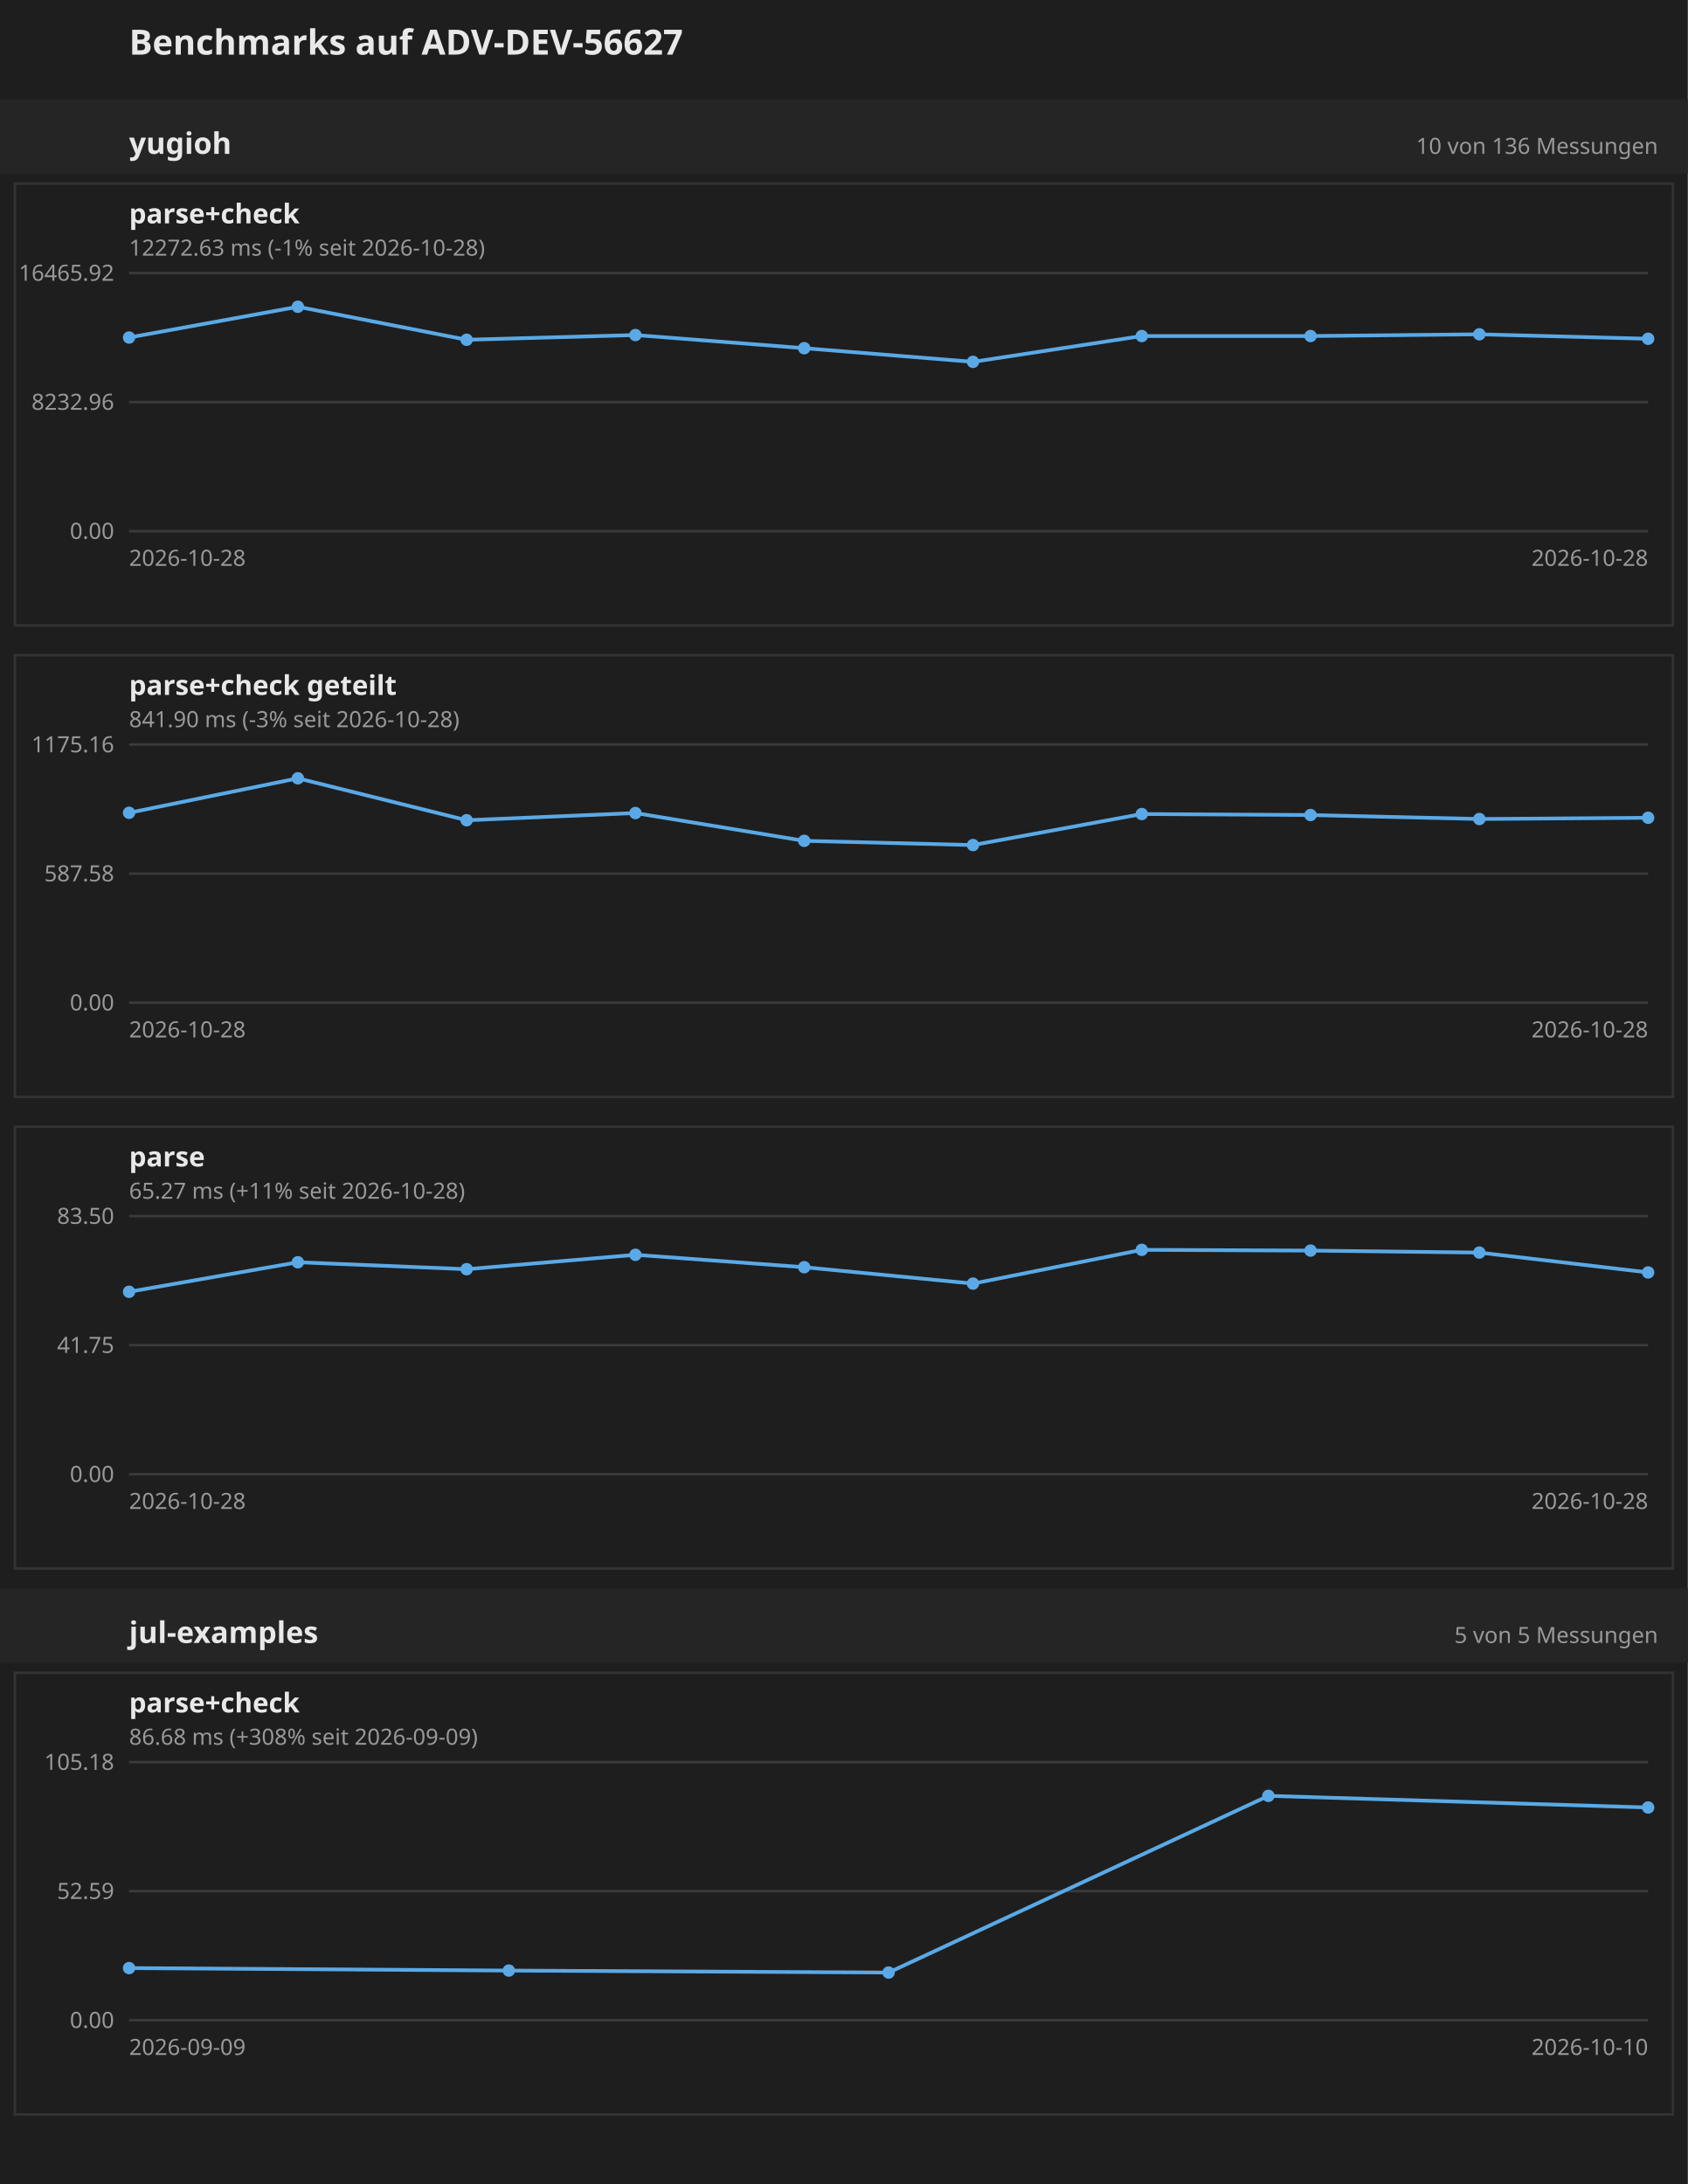
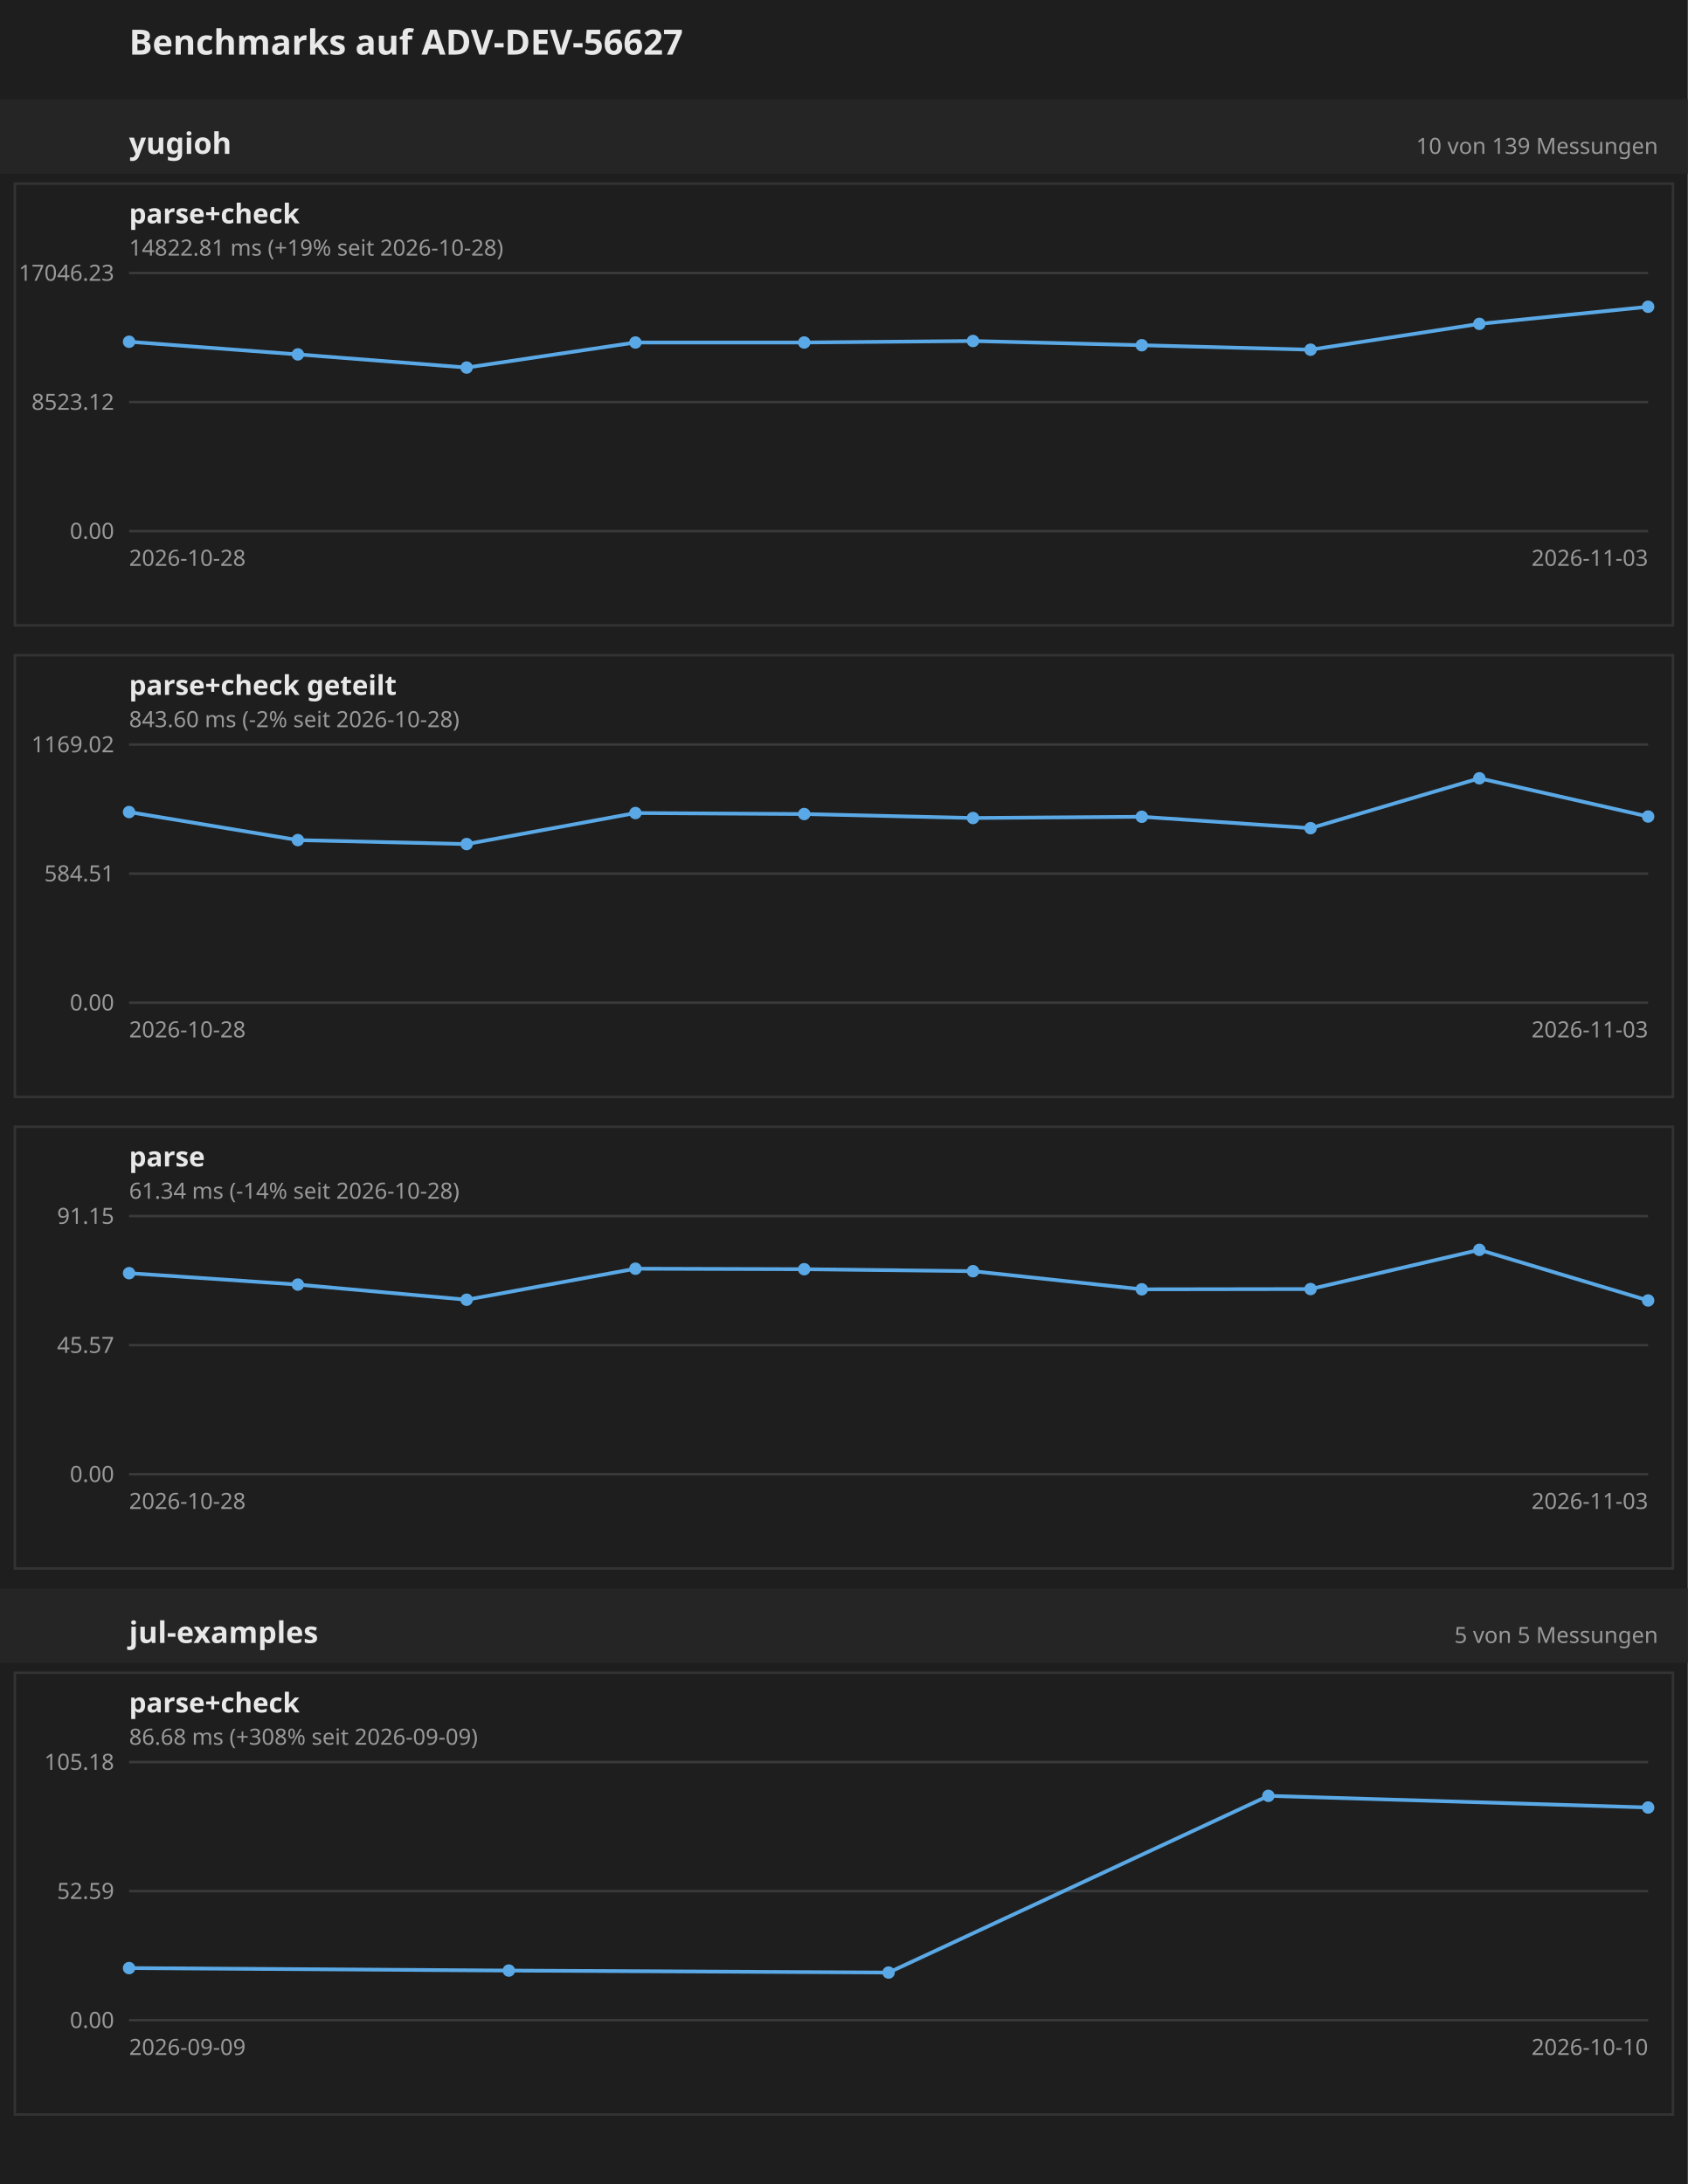
<svg xmlns="http://www.w3.org/2000/svg" width="680" height="880" font-family="sans-serif">
  <rect width="680" height="880" fill="#1e1e1e" />
  <text x="52" y="22" font-size="14" font-weight="bold" fill="#e8e8e8">Benchmarks auf ADV-DEV-56627</text>
  <g transform="translate(0 40)">
    <rect x="0" y="0" width="680" height="30" fill="#252525" />
    <text x="52" y="22" font-size="12" font-weight="bold" fill="#e8e8e8">yugioh</text>
-     <text x="668" y="22" text-anchor="end" font-size="9" fill="#999">10 von 136 Messungen</text>
+     <text x="668" y="22" text-anchor="end" font-size="9" fill="#999">10 von 139 Messungen</text>
    <g transform="translate(0 30)">
      <g transform="translate(0 0)">
        <rect x="6" y="4" width="668" height="178" fill="none" stroke="#333" />
        <text x="52" y="20" font-size="11" font-weight="bold" fill="#e8e8e8">parse+check</text>
-         <text x="52" y="33" font-size="9" fill="#999">12272.63 ms (-1% seit 2026-10-28)</text>
+         <text x="52" y="33" font-size="9" fill="#999">14822.81 ms (+19% seit 2026-10-28)</text>
        <line x1="52" y1="144.0" x2="664" y2="144.0" stroke="#3a3a3a" />
        <text x="46" y="144.0" text-anchor="end" dominant-baseline="middle" font-size="9" fill="#999">0.00</text>
        <line x1="52" y1="92.0" x2="664" y2="92.0" stroke="#3a3a3a" />
-         <text x="46" y="92.0" text-anchor="end" dominant-baseline="middle" font-size="9" fill="#999">8232.96</text>
+         <text x="46" y="92.0" text-anchor="end" dominant-baseline="middle" font-size="9" fill="#999">8523.12</text>
        <line x1="52" y1="40.0" x2="664" y2="40.0" stroke="#3a3a3a" />
-         <text x="46" y="40.0" text-anchor="end" dominant-baseline="middle" font-size="9" fill="#999">16465.92</text>
+         <text x="46" y="40.0" text-anchor="end" dominant-baseline="middle" font-size="9" fill="#999">17046.23</text>
        <text x="52" y="158" font-size="9" fill="#999">2026-10-28</text>
-         <text x="664" y="158" text-anchor="end" font-size="9" fill="#999">2026-10-28</text>
-         <polyline fill="none" stroke="#5aa9e6" stroke-width="1.5" points="52.0,66.0 120.0,53.6 188.0,66.9 256.0,65.0 324.0,70.3 392.0,75.8 460.0,65.4 528.0,65.4 596.0,64.7 664.0,66.5" />
-         <circle cx="52.0" cy="66.0" r="2.5" fill="#5aa9e6" />
-         <circle cx="120.0" cy="53.6" r="2.5" fill="#5aa9e6" />
-         <circle cx="188.0" cy="66.9" r="2.5" fill="#5aa9e6" />
-         <circle cx="256.0" cy="65.0" r="2.5" fill="#5aa9e6" />
-         <circle cx="324.0" cy="70.3" r="2.5" fill="#5aa9e6" />
-         <circle cx="392.0" cy="75.8" r="2.5" fill="#5aa9e6" />
-         <circle cx="460.0" cy="65.4" r="2.5" fill="#5aa9e6" />
-         <circle cx="528.0" cy="65.4" r="2.5" fill="#5aa9e6" />
-         <circle cx="596.0" cy="64.7" r="2.5" fill="#5aa9e6" />
-         <circle cx="664.0" cy="66.5" r="2.5" fill="#5aa9e6" />
+         <text x="664" y="158" text-anchor="end" font-size="9" fill="#999">2026-11-03</text>
+         <polyline fill="none" stroke="#5aa9e6" stroke-width="1.5" points="52.0,67.7 120.0,72.8 188.0,78.1 256.0,68.0 324.0,68.0 392.0,67.4 460.0,69.1 528.0,70.9 596.0,60.5 664.0,53.6" />
+         <circle cx="52.0" cy="67.7" r="2.5" fill="#5aa9e6" />
+         <circle cx="120.0" cy="72.8" r="2.5" fill="#5aa9e6" />
+         <circle cx="188.0" cy="78.1" r="2.5" fill="#5aa9e6" />
+         <circle cx="256.0" cy="68.0" r="2.5" fill="#5aa9e6" />
+         <circle cx="324.0" cy="68.0" r="2.5" fill="#5aa9e6" />
+         <circle cx="392.0" cy="67.4" r="2.5" fill="#5aa9e6" />
+         <circle cx="460.0" cy="69.1" r="2.5" fill="#5aa9e6" />
+         <circle cx="528.0" cy="70.9" r="2.5" fill="#5aa9e6" />
+         <circle cx="596.0" cy="60.5" r="2.5" fill="#5aa9e6" />
+         <circle cx="664.0" cy="53.6" r="2.5" fill="#5aa9e6" />
      </g>
      <g transform="translate(0 190)">
        <rect x="6" y="4" width="668" height="178" fill="none" stroke="#333" />
        <text x="52" y="20" font-size="11" font-weight="bold" fill="#e8e8e8">parse+check geteilt</text>
-         <text x="52" y="33" font-size="9" fill="#999">841.90 ms (-3% seit 2026-10-28)</text>
+         <text x="52" y="33" font-size="9" fill="#999">843.60 ms (-2% seit 2026-10-28)</text>
        <line x1="52" y1="144.0" x2="664" y2="144.0" stroke="#3a3a3a" />
        <text x="46" y="144.0" text-anchor="end" dominant-baseline="middle" font-size="9" fill="#999">0.00</text>
        <line x1="52" y1="92.0" x2="664" y2="92.0" stroke="#3a3a3a" />
-         <text x="46" y="92.0" text-anchor="end" dominant-baseline="middle" font-size="9" fill="#999">587.58</text>
+         <text x="46" y="92.0" text-anchor="end" dominant-baseline="middle" font-size="9" fill="#999">584.51</text>
        <line x1="52" y1="40.0" x2="664" y2="40.0" stroke="#3a3a3a" />
-         <text x="46" y="40.0" text-anchor="end" dominant-baseline="middle" font-size="9" fill="#999">1175.16</text>
+         <text x="46" y="40.0" text-anchor="end" dominant-baseline="middle" font-size="9" fill="#999">1169.02</text>
        <text x="52" y="158" font-size="9" fill="#999">2026-10-28</text>
-         <text x="664" y="158" text-anchor="end" font-size="9" fill="#999">2026-10-28</text>
-         <polyline fill="none" stroke="#5aa9e6" stroke-width="1.5" points="52.0,67.5 120.0,53.6 188.0,70.5 256.0,67.6 324.0,78.8 392.0,80.5 460.0,68.0 528.0,68.4 596.0,70.0 664.0,69.5" />
-         <circle cx="52.0" cy="67.5" r="2.5" fill="#5aa9e6" />
-         <circle cx="120.0" cy="53.6" r="2.5" fill="#5aa9e6" />
-         <circle cx="188.0" cy="70.5" r="2.5" fill="#5aa9e6" />
+         <text x="664" y="158" text-anchor="end" font-size="9" fill="#999">2026-11-03</text>
+         <polyline fill="none" stroke="#5aa9e6" stroke-width="1.5" points="52.0,67.2 120.0,78.5 188.0,80.1 256.0,67.6 324.0,68.0 392.0,69.6 460.0,69.1 528.0,73.7 596.0,53.6 664.0,69.0" />
+         <circle cx="52.0" cy="67.2" r="2.5" fill="#5aa9e6" />
+         <circle cx="120.0" cy="78.5" r="2.5" fill="#5aa9e6" />
+         <circle cx="188.0" cy="80.1" r="2.5" fill="#5aa9e6" />
        <circle cx="256.0" cy="67.6" r="2.5" fill="#5aa9e6" />
-         <circle cx="324.0" cy="78.8" r="2.5" fill="#5aa9e6" />
-         <circle cx="392.0" cy="80.5" r="2.5" fill="#5aa9e6" />
-         <circle cx="460.0" cy="68.0" r="2.5" fill="#5aa9e6" />
-         <circle cx="528.0" cy="68.4" r="2.5" fill="#5aa9e6" />
-         <circle cx="596.0" cy="70.0" r="2.5" fill="#5aa9e6" />
-         <circle cx="664.0" cy="69.5" r="2.5" fill="#5aa9e6" />
+         <circle cx="324.0" cy="68.0" r="2.5" fill="#5aa9e6" />
+         <circle cx="392.0" cy="69.6" r="2.5" fill="#5aa9e6" />
+         <circle cx="460.0" cy="69.1" r="2.5" fill="#5aa9e6" />
+         <circle cx="528.0" cy="73.7" r="2.5" fill="#5aa9e6" />
+         <circle cx="596.0" cy="53.6" r="2.5" fill="#5aa9e6" />
+         <circle cx="664.0" cy="69.0" r="2.5" fill="#5aa9e6" />
      </g>
      <g transform="translate(0 380)">
        <rect x="6" y="4" width="668" height="178" fill="none" stroke="#333" />
        <text x="52" y="20" font-size="11" font-weight="bold" fill="#e8e8e8">parse</text>
-         <text x="52" y="33" font-size="9" fill="#999">65.27 ms (+11% seit 2026-10-28)</text>
+         <text x="52" y="33" font-size="9" fill="#999">61.34 ms (-14% seit 2026-10-28)</text>
        <line x1="52" y1="144.0" x2="664" y2="144.0" stroke="#3a3a3a" />
        <text x="46" y="144.0" text-anchor="end" dominant-baseline="middle" font-size="9" fill="#999">0.00</text>
        <line x1="52" y1="92.0" x2="664" y2="92.0" stroke="#3a3a3a" />
-         <text x="46" y="92.0" text-anchor="end" dominant-baseline="middle" font-size="9" fill="#999">41.75</text>
+         <text x="46" y="92.0" text-anchor="end" dominant-baseline="middle" font-size="9" fill="#999">45.57</text>
        <line x1="52" y1="40.0" x2="664" y2="40.0" stroke="#3a3a3a" />
-         <text x="46" y="40.0" text-anchor="end" dominant-baseline="middle" font-size="9" fill="#999">83.50</text>
+         <text x="46" y="40.0" text-anchor="end" dominant-baseline="middle" font-size="9" fill="#999">91.15</text>
        <text x="52" y="158" font-size="9" fill="#999">2026-10-28</text>
-         <text x="664" y="158" text-anchor="end" font-size="9" fill="#999">2026-10-28</text>
-         <polyline fill="none" stroke="#5aa9e6" stroke-width="1.5" points="52.0,70.5 120.0,58.6 188.0,61.4 256.0,55.6 324.0,60.6 392.0,67.2 460.0,53.6 528.0,53.9 596.0,54.7 664.0,62.7" />
-         <circle cx="52.0" cy="70.5" r="2.5" fill="#5aa9e6" />
-         <circle cx="120.0" cy="58.6" r="2.5" fill="#5aa9e6" />
-         <circle cx="188.0" cy="61.4" r="2.5" fill="#5aa9e6" />
-         <circle cx="256.0" cy="55.6" r="2.5" fill="#5aa9e6" />
-         <circle cx="324.0" cy="60.6" r="2.5" fill="#5aa9e6" />
-         <circle cx="392.0" cy="67.2" r="2.5" fill="#5aa9e6" />
-         <circle cx="460.0" cy="53.6" r="2.5" fill="#5aa9e6" />
-         <circle cx="528.0" cy="53.9" r="2.5" fill="#5aa9e6" />
-         <circle cx="596.0" cy="54.7" r="2.5" fill="#5aa9e6" />
-         <circle cx="664.0" cy="62.7" r="2.5" fill="#5aa9e6" />
+         <text x="664" y="158" text-anchor="end" font-size="9" fill="#999">2026-11-03</text>
+         <polyline fill="none" stroke="#5aa9e6" stroke-width="1.5" points="52.0,63.0 120.0,67.6 188.0,73.7 256.0,61.2 324.0,61.4 392.0,62.2 460.0,69.5 528.0,69.4 596.0,53.6 664.0,74.0" />
+         <circle cx="52.0" cy="63.0" r="2.5" fill="#5aa9e6" />
+         <circle cx="120.0" cy="67.6" r="2.5" fill="#5aa9e6" />
+         <circle cx="188.0" cy="73.7" r="2.5" fill="#5aa9e6" />
+         <circle cx="256.0" cy="61.2" r="2.5" fill="#5aa9e6" />
+         <circle cx="324.0" cy="61.4" r="2.5" fill="#5aa9e6" />
+         <circle cx="392.0" cy="62.2" r="2.5" fill="#5aa9e6" />
+         <circle cx="460.0" cy="69.5" r="2.5" fill="#5aa9e6" />
+         <circle cx="528.0" cy="69.4" r="2.5" fill="#5aa9e6" />
+         <circle cx="596.0" cy="53.6" r="2.5" fill="#5aa9e6" />
+         <circle cx="664.0" cy="74.0" r="2.5" fill="#5aa9e6" />
      </g>
    </g>
  </g>
  <g transform="translate(0 640)">
    <rect x="0" y="0" width="680" height="30" fill="#252525" />
    <text x="52" y="22" font-size="12" font-weight="bold" fill="#e8e8e8">jul-examples</text>
    <text x="668" y="22" text-anchor="end" font-size="9" fill="#999">5 von 5 Messungen</text>
    <g transform="translate(0 30)">
      <g transform="translate(0 0)">
        <rect x="6" y="4" width="668" height="178" fill="none" stroke="#333" />
        <text x="52" y="20" font-size="11" font-weight="bold" fill="#e8e8e8">parse+check</text>
        <text x="52" y="33" font-size="9" fill="#999">86.68 ms (+308% seit 2026-09-09)</text>
        <line x1="52" y1="144.0" x2="664" y2="144.0" stroke="#3a3a3a" />
        <text x="46" y="144.0" text-anchor="end" dominant-baseline="middle" font-size="9" fill="#999">0.00</text>
        <line x1="52" y1="92.0" x2="664" y2="92.0" stroke="#3a3a3a" />
        <text x="46" y="92.0" text-anchor="end" dominant-baseline="middle" font-size="9" fill="#999">52.59</text>
        <line x1="52" y1="40.0" x2="664" y2="40.0" stroke="#3a3a3a" />
        <text x="46" y="40.0" text-anchor="end" dominant-baseline="middle" font-size="9" fill="#999">105.18</text>
        <text x="52" y="158" font-size="9" fill="#999">2026-09-09</text>
        <text x="664" y="158" text-anchor="end" font-size="9" fill="#999">2026-10-10</text>
        <polyline fill="none" stroke="#5aa9e6" stroke-width="1.5" points="52.0,123.0 205.0,124.0 358.0,124.8 511.0,53.6 664.0,58.3" />
        <circle cx="52.0" cy="123.0" r="2.5" fill="#5aa9e6" />
        <circle cx="205.0" cy="124.0" r="2.5" fill="#5aa9e6" />
        <circle cx="358.0" cy="124.8" r="2.5" fill="#5aa9e6" />
        <circle cx="511.0" cy="53.6" r="2.5" fill="#5aa9e6" />
        <circle cx="664.0" cy="58.3" r="2.5" fill="#5aa9e6" />
      </g>
    </g>
  </g>
</svg>
